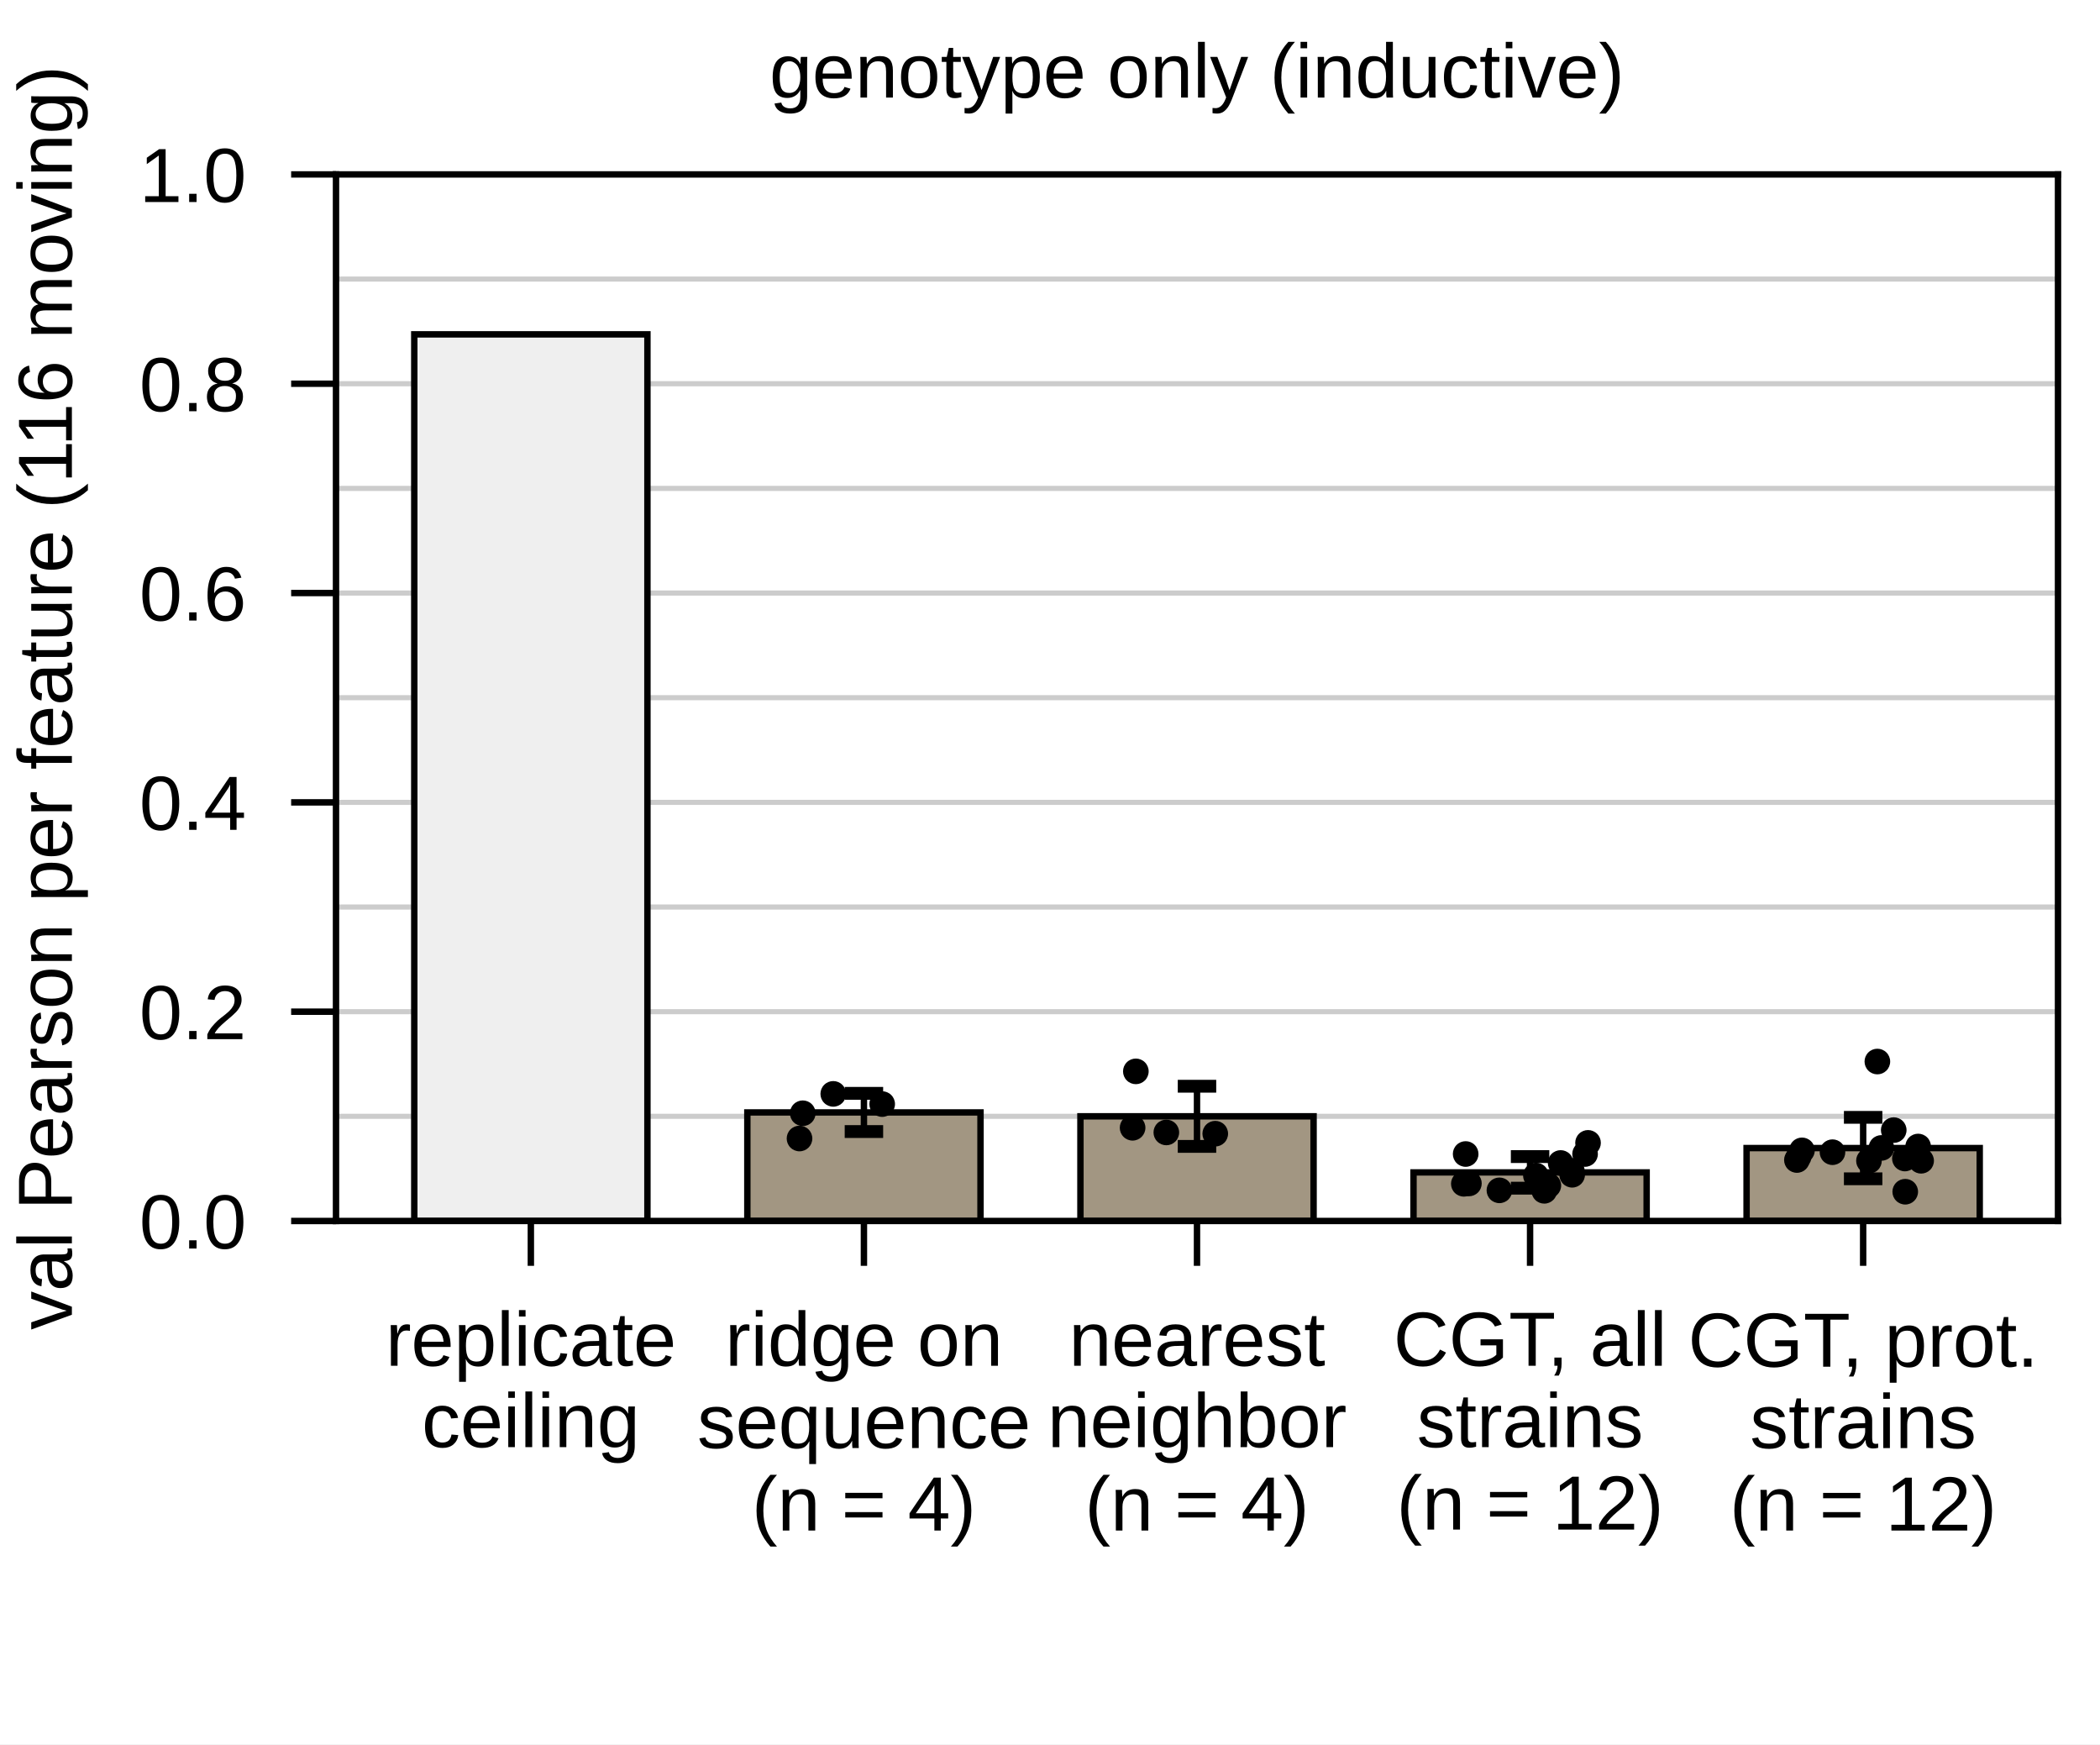
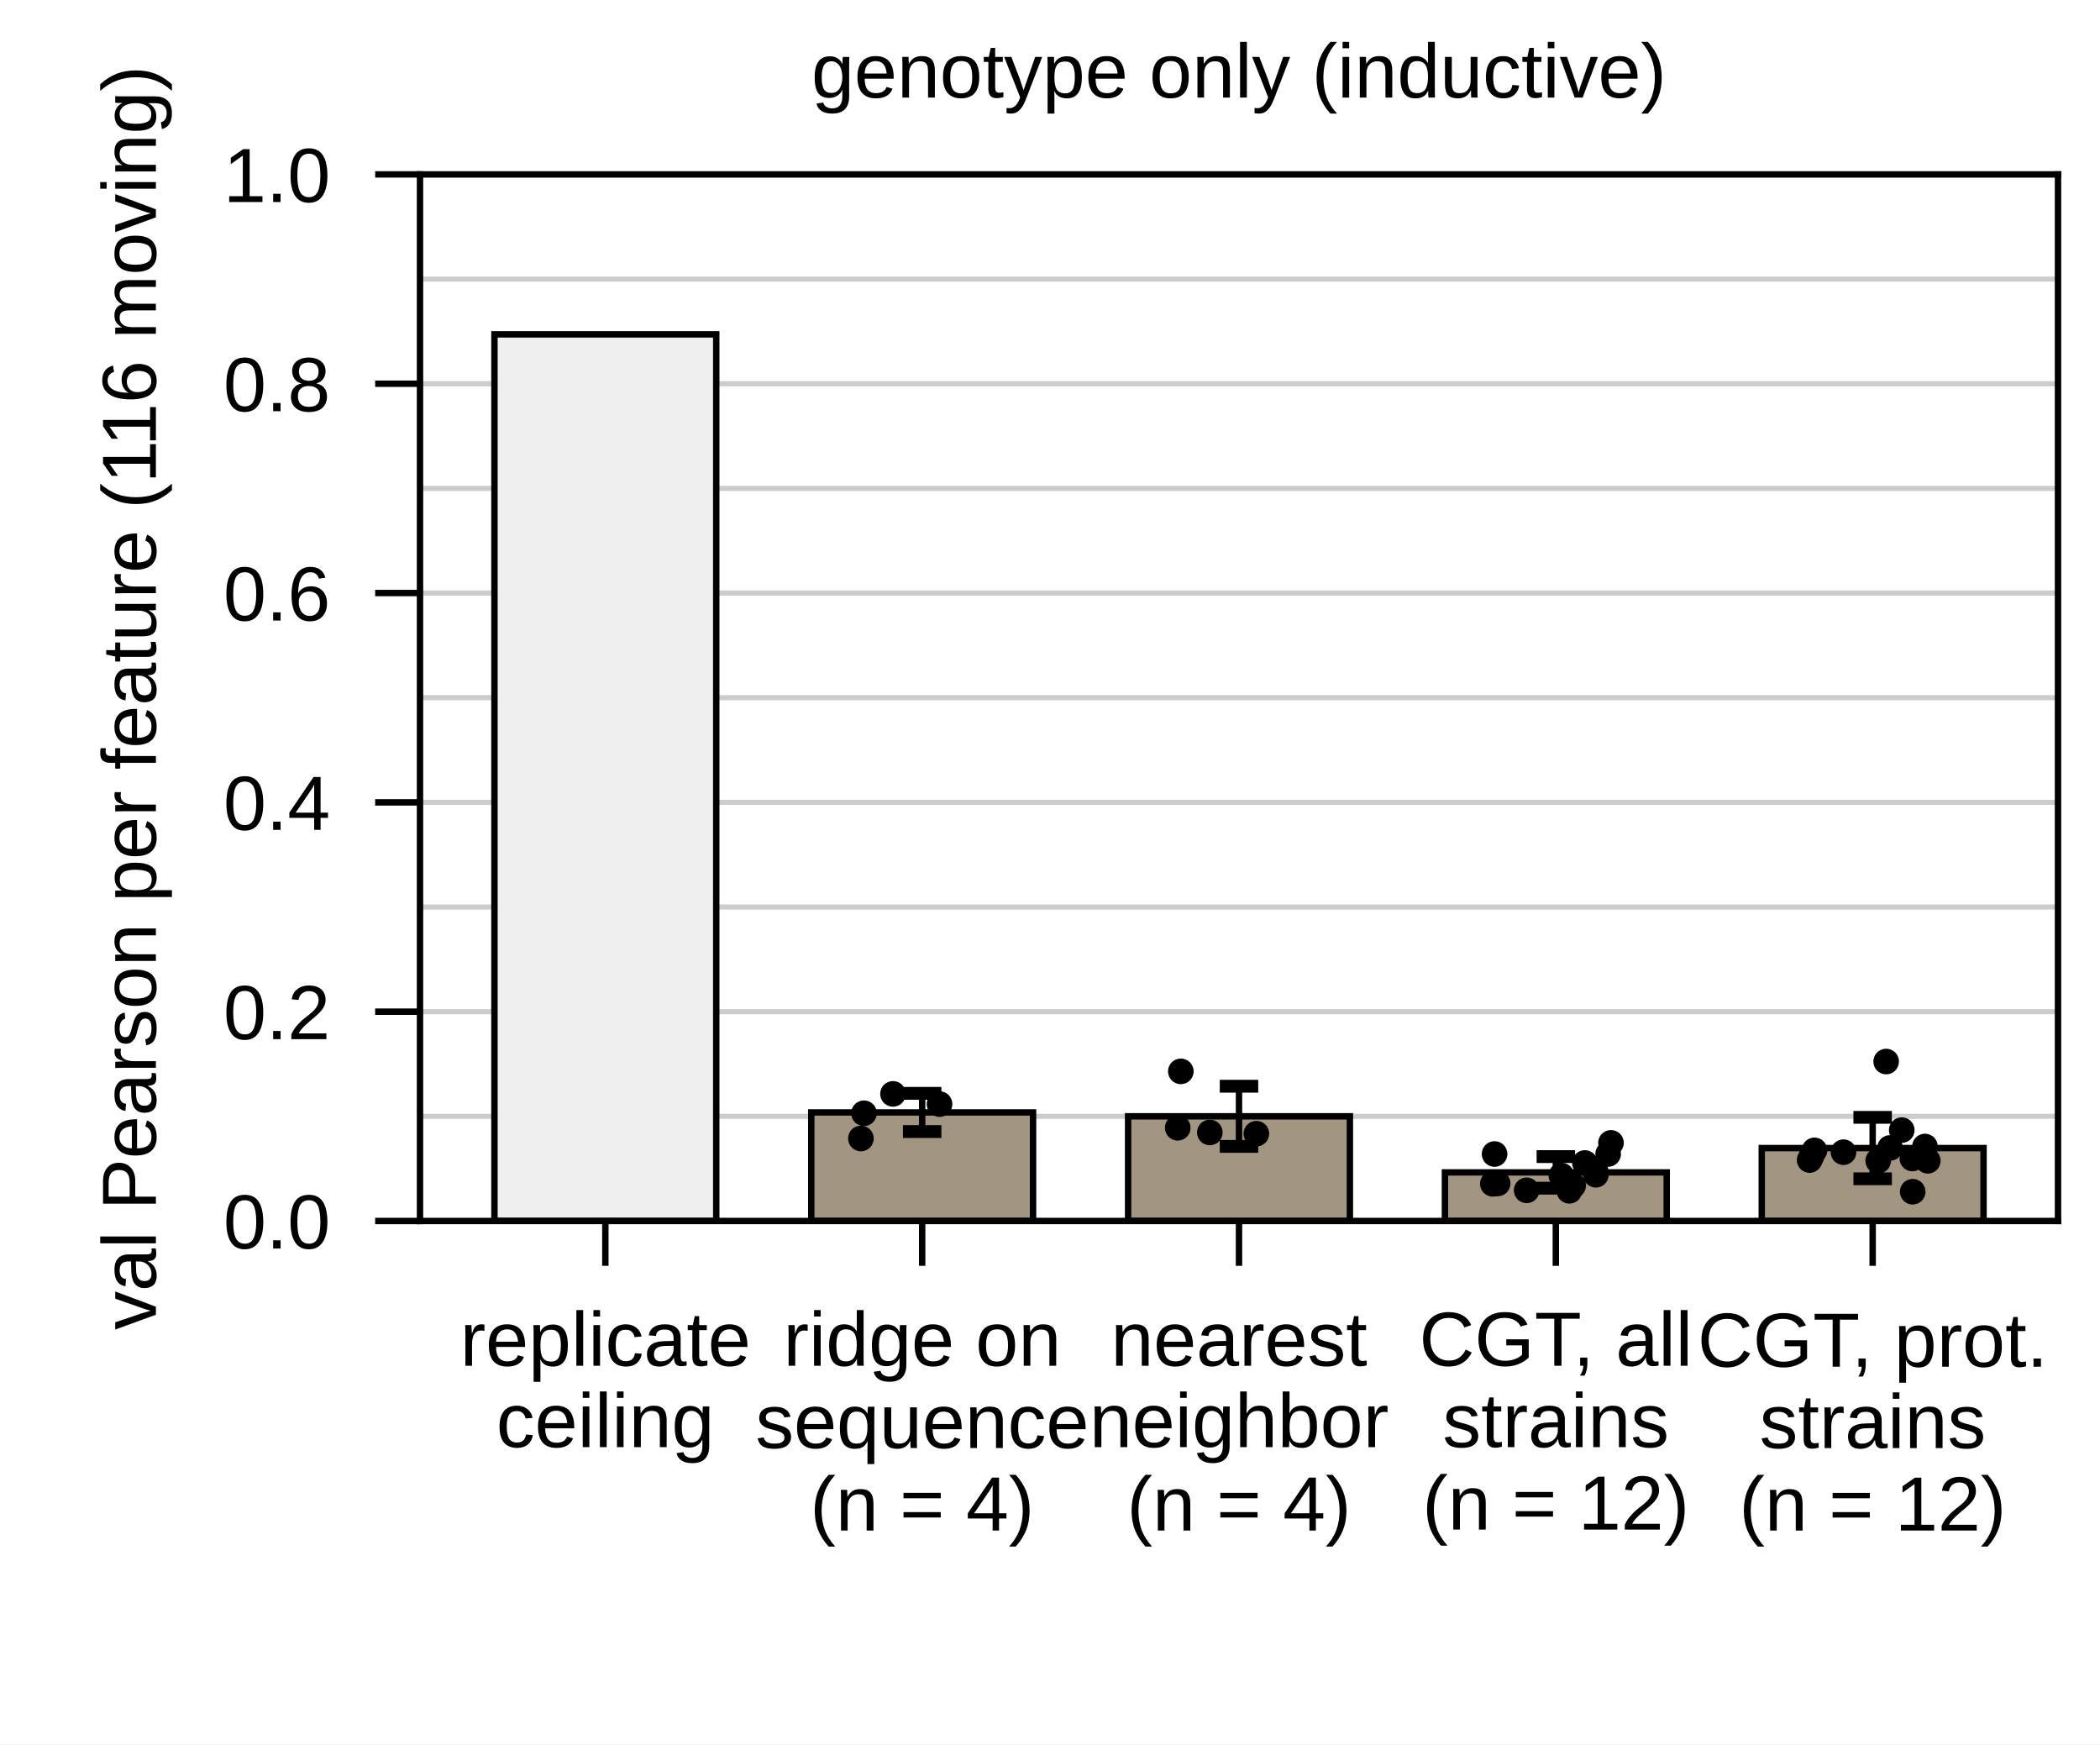
<svg xmlns="http://www.w3.org/2000/svg" xmlns:xlink="http://www.w3.org/1999/xlink" width="227.559" height="188.976" viewBox="0 0 227.559 188.976" version="1.1">
  <g transform="scale(1.388889)">
    <defs>
      <style type="text/css">*{stroke-linejoin: round; stroke-linecap: butt}</style>
    </defs>
    <g id="figure_1">
      <g id="patch_1">
        <path d="M 0 136.063  L 163.843 136.063  L 163.843 0  L 0 0  z " style="fill: #ffffff" />
      </g>
      <g id="axes_1">
        <g id="patch_2">
-           <path d="M 26.215 95.244  L 160.566 95.244  L 160.566 13.606  L 26.215 13.606  z " style="fill: #ffffff" />
+           <path d="M 32.769 95.244  L 160.566 95.244  L 160.566 13.606  L 32.769 13.606  z " style="fill: #ffffff" />
        </g>
        <g id="matplotlib.axis_1">
          <g id="xtick_1">
            <g id="line2d_1">
              <defs>
                <path id="ma69605274e" d="M 0 0  L 0 3.5  " style="stroke: #000000; stroke-width: 0.5" />
              </defs>
              <g>
-                 <use xlink:href="#ma69605274e" x="41.417" y="95.244" style="stroke: #000000; stroke-width: 0.5" />
+                 <use xlink:href="#ma69605274e" x="47.229" y="95.244" style="stroke: #000000; stroke-width: 0.5" />
              </g>
            </g>
            <g id="text_1">
-               <text style="font-size: 6px; font-family: 'Arial'" transform="translate(30.07839 106.5388)">replicate</text>
-               <text style="font-size: 6px; font-family: 'Arial'" transform="translate(32.91245 112.8849)">ceiling</text>
+               <text style="font-size: 6px; font-family: 'Arial'" transform="translate(35.89052 106.5388)">replicate</text>
+               <text style="font-size: 6px; font-family: 'Arial'" transform="translate(38.72458 112.8849)">ceiling</text>
            </g>
          </g>
          <g id="xtick_2">
            <g id="line2d_2">
              <g>
-                 <use xlink:href="#ma69605274e" x="67.404" y="95.244" style="stroke: #000000; stroke-width: 0.5" />
+                 <use xlink:href="#ma69605274e" x="71.948" y="95.244" style="stroke: #000000; stroke-width: 0.5" />
              </g>
            </g>
            <g id="text_2">
-               <text style="font-size: 6px; font-family: 'Arial'" transform="translate(56.5633 106.5388)">ridge on</text>
-               <text style="font-size: 6px; font-family: 'Arial'" transform="translate(54.39392 112.9552)">sequence</text>
-               <text style="font-size: 6px; font-family: 'Arial'" transform="translate(58.65017 119.3891)">(n = 4)</text>
+               <text style="font-size: 6px; font-family: 'Arial'" transform="translate(61.10779 106.5388)">ridge on</text>
+               <text style="font-size: 6px; font-family: 'Arial'" transform="translate(58.93841 112.9552)">sequence</text>
+               <text style="font-size: 6px; font-family: 'Arial'" transform="translate(63.19466 119.3891)">(n = 4)</text>
            </g>
          </g>
          <g id="xtick_3">
            <g id="line2d_3">
              <g>
-                 <use xlink:href="#ma69605274e" x="93.39" y="95.244" style="stroke: #000000; stroke-width: 0.5" />
+                 <use xlink:href="#ma69605274e" x="96.667" y="95.244" style="stroke: #000000; stroke-width: 0.5" />
              </g>
            </g>
            <g id="text_3">
-               <text style="font-size: 6px; font-family: 'Arial'" transform="translate(83.38477 106.5388)">nearest</text>
-               <text style="font-size: 6px; font-family: 'Arial'" transform="translate(81.71508 112.8849)">neighbor</text>
-               <text style="font-size: 6px; font-family: 'Arial'" transform="translate(84.6368 119.3891)">(n = 4)</text>
+               <text style="font-size: 6px; font-family: 'Arial'" transform="translate(86.66162 106.5388)">nearest</text>
+               <text style="font-size: 6px; font-family: 'Arial'" transform="translate(84.99193 112.8849)">neighbor</text>
+               <text style="font-size: 6px; font-family: 'Arial'" transform="translate(87.91365 119.3891)">(n = 4)</text>
            </g>
          </g>
          <g id="xtick_4">
            <g id="line2d_4">
              <g>
-                 <use xlink:href="#ma69605274e" x="119.377" y="95.244" style="stroke: #000000; stroke-width: 0.5" />
+                 <use xlink:href="#ma69605274e" x="121.386" y="95.244" style="stroke: #000000; stroke-width: 0.5" />
              </g>
            </g>
            <g id="text_4">
-               <text style="font-size: 6px; font-family: 'Arial'" transform="translate(108.71 106.5388)">CGT, all</text>
-               <text style="font-size: 6px; font-family: 'Arial'" transform="translate(110.5414 112.8849)">strains</text>
-               <text style="font-size: 6px; font-family: 'Arial'" transform="translate(108.9551 119.3188)">(n = 12)</text>
+               <text style="font-size: 6px; font-family: 'Arial'" transform="translate(110.7192 106.5388)">CGT, all</text>
+               <text style="font-size: 6px; font-family: 'Arial'" transform="translate(112.5506 112.8849)">strains</text>
+               <text style="font-size: 6px; font-family: 'Arial'" transform="translate(110.9644 119.3188)">(n = 12)</text>
            </g>
          </g>
          <g id="xtick_5">
            <g id="line2d_5">
              <g>
-                 <use xlink:href="#ma69605274e" x="145.363" y="95.244" style="stroke: #000000; stroke-width: 0.5" />
+                 <use xlink:href="#ma69605274e" x="146.105" y="95.244" style="stroke: #000000; stroke-width: 0.5" />
              </g>
            </g>
            <g id="text_5">
-               <text style="font-size: 6px; font-family: 'Arial'" transform="translate(131.6957 106.6119)">CGT, prot.</text>
-               <text style="font-size: 6px; font-family: 'Arial'" transform="translate(136.528 112.958)">strains</text>
-               <text style="font-size: 6px; font-family: 'Arial'" transform="translate(134.9418 119.3919)">(n = 12)</text>
+               <text style="font-size: 6px; font-family: 'Arial'" transform="translate(132.4372 106.6119)">CGT, prot.</text>
+               <text style="font-size: 6px; font-family: 'Arial'" transform="translate(137.2696 112.958)">strains</text>
+               <text style="font-size: 6px; font-family: 'Arial'" transform="translate(135.6833 119.3919)">(n = 12)</text>
            </g>
          </g>
        </g>
        <g id="matplotlib.axis_2">
          <g id="ytick_1">
            <g id="line2d_6">
-               <path d="M 26.215 95.244  L 160.566 95.244  " clip-path="url(#p62080f7c80)" style="fill: none; stroke: #cccccc; stroke-width: 0.4; stroke-linecap: square" />
+               <path d="M 32.769 95.244  L 160.566 95.244  " clip-path="url(#p0fb8926b58)" style="fill: none; stroke: #cccccc; stroke-width: 0.4; stroke-linecap: square" />
            </g>
            <g id="line2d_7">
              <defs>
                <path id="mecbcf6daf4" d="M 0 0  L -3.5 0  " style="stroke: #000000; stroke-width: 0.5" />
              </defs>
              <g>
-                 <use xlink:href="#mecbcf6daf4" x="26.215" y="95.244" style="stroke: #000000; stroke-width: 0.5" />
+                 <use xlink:href="#mecbcf6daf4" x="32.769" y="95.244" style="stroke: #000000; stroke-width: 0.5" />
              </g>
            </g>
            <g id="text_6">
-               <text style="font-size: 6px; font-family: 'Arial'; text-anchor: end" x="19.215" y="97.391" transform="rotate(-0 19.2148 97.39144)">0.0</text>
+               <text style="font-size: 6px; font-family: 'Arial'; text-anchor: end" x="25.769" y="97.391" transform="rotate(-0 25.7685 97.39144)">0.0</text>
            </g>
          </g>
          <g id="ytick_2">
            <g id="line2d_8">
-               <path d="M 26.215 78.917  L 160.566 78.917  " clip-path="url(#p62080f7c80)" style="fill: none; stroke: #cccccc; stroke-width: 0.4; stroke-linecap: square" />
+               <path d="M 32.769 78.917  L 160.566 78.917  " clip-path="url(#p0fb8926b58)" style="fill: none; stroke: #cccccc; stroke-width: 0.4; stroke-linecap: square" />
            </g>
            <g id="line2d_9">
              <g>
-                 <use xlink:href="#mecbcf6daf4" x="26.215" y="78.917" style="stroke: #000000; stroke-width: 0.5" />
+                 <use xlink:href="#mecbcf6daf4" x="32.769" y="78.917" style="stroke: #000000; stroke-width: 0.5" />
              </g>
            </g>
            <g id="text_7">
-               <text style="font-size: 6px; font-family: 'Arial'; text-anchor: end" x="19.215" y="81.064" transform="rotate(-0 19.2148 81.06388)">0.2</text>
+               <text style="font-size: 6px; font-family: 'Arial'; text-anchor: end" x="25.769" y="81.064" transform="rotate(-0 25.7685 81.06388)">0.2</text>
            </g>
          </g>
          <g id="ytick_3">
            <g id="line2d_10">
-               <path d="M 26.215 62.589  L 160.566 62.589  " clip-path="url(#p62080f7c80)" style="fill: none; stroke: #cccccc; stroke-width: 0.4; stroke-linecap: square" />
+               <path d="M 32.769 62.589  L 160.566 62.589  " clip-path="url(#p0fb8926b58)" style="fill: none; stroke: #cccccc; stroke-width: 0.4; stroke-linecap: square" />
            </g>
            <g id="line2d_11">
              <g>
-                 <use xlink:href="#mecbcf6daf4" x="26.215" y="62.589" style="stroke: #000000; stroke-width: 0.5" />
+                 <use xlink:href="#mecbcf6daf4" x="32.769" y="62.589" style="stroke: #000000; stroke-width: 0.5" />
              </g>
            </g>
            <g id="text_8">
-               <text style="font-size: 6px; font-family: 'Arial'; text-anchor: end" x="19.215" y="64.736" transform="rotate(-0 19.2148 64.73632)">0.4</text>
+               <text style="font-size: 6px; font-family: 'Arial'; text-anchor: end" x="25.769" y="64.736" transform="rotate(-0 25.7685 64.73632)">0.4</text>
            </g>
          </g>
          <g id="ytick_4">
            <g id="line2d_12">
-               <path d="M 26.215 46.261  L 160.566 46.261  " clip-path="url(#p62080f7c80)" style="fill: none; stroke: #cccccc; stroke-width: 0.4; stroke-linecap: square" />
+               <path d="M 32.769 46.261  L 160.566 46.261  " clip-path="url(#p0fb8926b58)" style="fill: none; stroke: #cccccc; stroke-width: 0.4; stroke-linecap: square" />
            </g>
            <g id="line2d_13">
              <g>
-                 <use xlink:href="#mecbcf6daf4" x="26.215" y="46.261" style="stroke: #000000; stroke-width: 0.5" />
+                 <use xlink:href="#mecbcf6daf4" x="32.769" y="46.261" style="stroke: #000000; stroke-width: 0.5" />
              </g>
            </g>
            <g id="text_9">
-               <text style="font-size: 6px; font-family: 'Arial'; text-anchor: end" x="19.215" y="48.409" transform="rotate(-0 19.2148 48.40876)">0.6</text>
+               <text style="font-size: 6px; font-family: 'Arial'; text-anchor: end" x="25.769" y="48.409" transform="rotate(-0 25.7685 48.40876)">0.6</text>
            </g>
          </g>
          <g id="ytick_5">
            <g id="line2d_14">
-               <path d="M 26.215 29.934  L 160.566 29.934  " clip-path="url(#p62080f7c80)" style="fill: none; stroke: #cccccc; stroke-width: 0.4; stroke-linecap: square" />
+               <path d="M 32.769 29.934  L 160.566 29.934  " clip-path="url(#p0fb8926b58)" style="fill: none; stroke: #cccccc; stroke-width: 0.4; stroke-linecap: square" />
            </g>
            <g id="line2d_15">
              <g>
-                 <use xlink:href="#mecbcf6daf4" x="26.215" y="29.934" style="stroke: #000000; stroke-width: 0.5" />
+                 <use xlink:href="#mecbcf6daf4" x="32.769" y="29.934" style="stroke: #000000; stroke-width: 0.5" />
              </g>
            </g>
            <g id="text_10">
-               <text style="font-size: 6px; font-family: 'Arial'; text-anchor: end" x="19.215" y="32.081" transform="rotate(-0 19.2148 32.0812)">0.8</text>
+               <text style="font-size: 6px; font-family: 'Arial'; text-anchor: end" x="25.769" y="32.081" transform="rotate(-0 25.7685 32.0812)">0.8</text>
            </g>
          </g>
          <g id="ytick_6">
            <g id="line2d_16">
-               <path d="M 26.215 13.606  L 160.566 13.606  " clip-path="url(#p62080f7c80)" style="fill: none; stroke: #cccccc; stroke-width: 0.4; stroke-linecap: square" />
+               <path d="M 32.769 13.606  L 160.566 13.606  " clip-path="url(#p0fb8926b58)" style="fill: none; stroke: #cccccc; stroke-width: 0.4; stroke-linecap: square" />
            </g>
            <g id="line2d_17">
              <g>
-                 <use xlink:href="#mecbcf6daf4" x="26.215" y="13.606" style="stroke: #000000; stroke-width: 0.5" />
+                 <use xlink:href="#mecbcf6daf4" x="32.769" y="13.606" style="stroke: #000000; stroke-width: 0.5" />
              </g>
            </g>
            <g id="text_11">
-               <text style="font-size: 6px; font-family: 'Arial'; text-anchor: end" x="19.215" y="15.754" transform="rotate(-0 19.2148 15.75364)">1.0</text>
+               <text style="font-size: 6px; font-family: 'Arial'; text-anchor: end" x="25.769" y="15.754" transform="rotate(-0 25.7685 15.75364)">1.0</text>
            </g>
          </g>
          <g id="ytick_7">
            <g id="line2d_18">
-               <path d="M 26.215 87.08  L 160.566 87.08  " clip-path="url(#p62080f7c80)" style="fill: none; stroke: #cccccc; stroke-width: 0.4; stroke-linecap: square" />
+               <path d="M 32.769 87.08  L 160.566 87.08  " clip-path="url(#p0fb8926b58)" style="fill: none; stroke: #cccccc; stroke-width: 0.4; stroke-linecap: square" />
            </g>
            <g id="line2d_19" />
          </g>
          <g id="ytick_8">
            <g id="line2d_20">
-               <path d="M 26.215 70.753  L 160.566 70.753  " clip-path="url(#p62080f7c80)" style="fill: none; stroke: #cccccc; stroke-width: 0.4; stroke-linecap: square" />
+               <path d="M 32.769 70.753  L 160.566 70.753  " clip-path="url(#p0fb8926b58)" style="fill: none; stroke: #cccccc; stroke-width: 0.4; stroke-linecap: square" />
            </g>
            <g id="line2d_21" />
          </g>
          <g id="ytick_9">
            <g id="line2d_22">
-               <path d="M 26.215 54.425  L 160.566 54.425  " clip-path="url(#p62080f7c80)" style="fill: none; stroke: #cccccc; stroke-width: 0.4; stroke-linecap: square" />
+               <path d="M 32.769 54.425  L 160.566 54.425  " clip-path="url(#p0fb8926b58)" style="fill: none; stroke: #cccccc; stroke-width: 0.4; stroke-linecap: square" />
            </g>
            <g id="line2d_23" />
          </g>
          <g id="ytick_10">
            <g id="line2d_24">
-               <path d="M 26.215 38.098  L 160.566 38.098  " clip-path="url(#p62080f7c80)" style="fill: none; stroke: #cccccc; stroke-width: 0.4; stroke-linecap: square" />
+               <path d="M 32.769 38.098  L 160.566 38.098  " clip-path="url(#p0fb8926b58)" style="fill: none; stroke: #cccccc; stroke-width: 0.4; stroke-linecap: square" />
            </g>
            <g id="line2d_25" />
          </g>
          <g id="ytick_11">
            <g id="line2d_26">
-               <path d="M 26.215 21.77  L 160.566 21.77  " clip-path="url(#p62080f7c80)" style="fill: none; stroke: #cccccc; stroke-width: 0.4; stroke-linecap: square" />
+               <path d="M 32.769 21.77  L 160.566 21.77  " clip-path="url(#p0fb8926b58)" style="fill: none; stroke: #cccccc; stroke-width: 0.4; stroke-linecap: square" />
            </g>
            <g id="line2d_27" />
          </g>
          <g id="text_12">
-             <text style="font-size: 6px; font-family: 'Arial'; text-anchor: middle" x="5.612" y="54.425" transform="rotate(-90 5.611991 54.4252)">val Pearson per feature (116 moving)</text>
+             <text style="font-size: 6px; font-family: 'Arial'; text-anchor: middle" x="12.166" y="54.425" transform="rotate(-90 12.16569 54.4252)">val Pearson per feature (116 moving)</text>
          </g>
        </g>
        <g id="patch_3">
-           <path d="M 32.322 95.244  L 50.512 95.244  L 50.512 26.082  L 32.322 26.082  z " clip-path="url(#p62080f7c80)" style="fill: #efefef; stroke: #000000; stroke-width: 0.5; stroke-linejoin: miter" />
+           <path d="M 38.577 95.244  L 55.881 95.244  L 55.881 26.082  L 38.577 26.082  z " clip-path="url(#p0fb8926b58)" style="fill: #efefef; stroke: #000000; stroke-width: 0.5; stroke-linejoin: miter" />
        </g>
        <g id="patch_4">
-           <path d="M 58.308 95.244  L 76.499 95.244  L 76.499 86.776  L 58.308 86.776  z " clip-path="url(#p62080f7c80)" style="fill: #a29682; stroke: #000000; stroke-width: 0.5; stroke-linejoin: miter" />
+           <path d="M 63.296 95.244  L 80.6 95.244  L 80.6 86.776  L 63.296 86.776  z " clip-path="url(#p0fb8926b58)" style="fill: #a29682; stroke: #000000; stroke-width: 0.5; stroke-linejoin: miter" />
        </g>
        <g id="patch_5">
-           <path d="M 84.295 95.244  L 102.486 95.244  L 102.486 87.079  L 84.295 87.079  z " clip-path="url(#p62080f7c80)" style="fill: #a29682; stroke: #000000; stroke-width: 0.5; stroke-linejoin: miter" />
+           <path d="M 88.015 95.244  L 105.319 95.244  L 105.319 87.079  L 88.015 87.079  z " clip-path="url(#p0fb8926b58)" style="fill: #a29682; stroke: #000000; stroke-width: 0.5; stroke-linejoin: miter" />
        </g>
        <g id="patch_6">
-           <path d="M 110.282 95.244  L 128.472 95.244  L 128.472 91.454  L 110.282 91.454  z " clip-path="url(#p62080f7c80)" style="fill: #a29682; stroke: #000000; stroke-width: 0.5; stroke-linejoin: miter" />
+           <path d="M 112.734 95.244  L 130.038 95.244  L 130.038 91.454  L 112.734 91.454  z " clip-path="url(#p0fb8926b58)" style="fill: #a29682; stroke: #000000; stroke-width: 0.5; stroke-linejoin: miter" />
        </g>
        <g id="patch_7">
-           <path d="M 136.268 95.244  L 154.459 95.244  L 154.459 89.557  L 136.268 89.557  z " clip-path="url(#p62080f7c80)" style="fill: #a29682; stroke: #000000; stroke-width: 0.5; stroke-linejoin: miter" />
+           <path d="M 137.453 95.244  L 154.757 95.244  L 154.757 89.557  L 137.453 89.557  z " clip-path="url(#p0fb8926b58)" style="fill: #a29682; stroke: #000000; stroke-width: 0.5; stroke-linejoin: miter" />
        </g>
        <g id="patch_8">
-           <path d="M 26.215 95.244  L 26.215 13.606  " style="fill: none; stroke: #000000; stroke-width: 0.5; stroke-linejoin: miter; stroke-linecap: square" />
+           <path d="M 32.769 95.244  L 32.769 13.606  " style="fill: none; stroke: #000000; stroke-width: 0.5; stroke-linejoin: miter; stroke-linecap: square" />
        </g>
        <g id="patch_9">
          <path d="M 160.566 95.244  L 160.566 13.606  " style="fill: none; stroke: #000000; stroke-width: 0.5; stroke-linejoin: miter; stroke-linecap: square" />
        </g>
        <g id="patch_10">
-           <path d="M 26.215 95.244  L 160.566 95.244  " style="fill: none; stroke: #000000; stroke-width: 0.5; stroke-linejoin: miter; stroke-linecap: square" />
+           <path d="M 32.769 95.244  L 160.566 95.244  " style="fill: none; stroke: #000000; stroke-width: 0.5; stroke-linejoin: miter; stroke-linecap: square" />
        </g>
        <g id="patch_11">
-           <path d="M 26.215 13.606  L 160.566 13.606  " style="fill: none; stroke: #000000; stroke-width: 0.5; stroke-linejoin: miter; stroke-linecap: square" />
+           <path d="M 32.769 13.606  L 160.566 13.606  " style="fill: none; stroke: #000000; stroke-width: 0.5; stroke-linejoin: miter; stroke-linecap: square" />
        </g>
        <g id="LineCollection_1">
-           <path d="M 67.404 88.266  L 67.404 85.286  " clip-path="url(#p62080f7c80)" style="fill: none; stroke: #000000; stroke-width: 0.5" />
+           <path d="M 71.948 88.266  L 71.948 85.286  " clip-path="url(#p0fb8926b58)" style="fill: none; stroke: #000000; stroke-width: 0.5" />
        </g>
        <g id="line2d_28">
          <defs>
            <path id="m9142db67ed" d="M 1.5 0  L -1.5 -0  " style="stroke: #000000" />
          </defs>
-           <g clip-path="url(#p62080f7c80)">
-             <use xlink:href="#m9142db67ed" x="67.404" y="88.266" style="fill: #1f77b4; stroke: #000000" />
+           <g clip-path="url(#p0fb8926b58)">
+             <use xlink:href="#m9142db67ed" x="71.948" y="88.266" style="fill: #1f77b4; stroke: #000000" />
          </g>
        </g>
        <g id="line2d_29">
-           <g clip-path="url(#p62080f7c80)">
-             <use xlink:href="#m9142db67ed" x="67.404" y="85.286" style="fill: #1f77b4; stroke: #000000" />
+           <g clip-path="url(#p0fb8926b58)">
+             <use xlink:href="#m9142db67ed" x="71.948" y="85.286" style="fill: #1f77b4; stroke: #000000" />
          </g>
        </g>
        <g id="LineCollection_2">
-           <path d="M 93.39 89.425  L 93.39 84.733  " clip-path="url(#p62080f7c80)" style="fill: none; stroke: #000000; stroke-width: 0.5" />
+           <path d="M 96.667 89.425  L 96.667 84.733  " clip-path="url(#p0fb8926b58)" style="fill: none; stroke: #000000; stroke-width: 0.5" />
        </g>
        <g id="line2d_30">
-           <g clip-path="url(#p62080f7c80)">
-             <use xlink:href="#m9142db67ed" x="93.39" y="89.425" style="fill: #1f77b4; stroke: #000000" />
+           <g clip-path="url(#p0fb8926b58)">
+             <use xlink:href="#m9142db67ed" x="96.667" y="89.425" style="fill: #1f77b4; stroke: #000000" />
          </g>
        </g>
        <g id="line2d_31">
-           <g clip-path="url(#p62080f7c80)">
-             <use xlink:href="#m9142db67ed" x="93.39" y="84.733" style="fill: #1f77b4; stroke: #000000" />
+           <g clip-path="url(#p0fb8926b58)">
+             <use xlink:href="#m9142db67ed" x="96.667" y="84.733" style="fill: #1f77b4; stroke: #000000" />
          </g>
        </g>
        <g id="LineCollection_3">
-           <path d="M 119.377 92.685  L 119.377 90.222  " clip-path="url(#p62080f7c80)" style="fill: none; stroke: #000000; stroke-width: 0.5" />
+           <path d="M 121.386 92.685  L 121.386 90.222  " clip-path="url(#p0fb8926b58)" style="fill: none; stroke: #000000; stroke-width: 0.5" />
        </g>
        <g id="line2d_32">
-           <g clip-path="url(#p62080f7c80)">
-             <use xlink:href="#m9142db67ed" x="119.377" y="92.685" style="fill: #1f77b4; stroke: #000000" />
+           <g clip-path="url(#p0fb8926b58)">
+             <use xlink:href="#m9142db67ed" x="121.386" y="92.685" style="fill: #1f77b4; stroke: #000000" />
          </g>
        </g>
        <g id="line2d_33">
-           <g clip-path="url(#p62080f7c80)">
-             <use xlink:href="#m9142db67ed" x="119.377" y="90.222" style="fill: #1f77b4; stroke: #000000" />
+           <g clip-path="url(#p0fb8926b58)">
+             <use xlink:href="#m9142db67ed" x="121.386" y="90.222" style="fill: #1f77b4; stroke: #000000" />
          </g>
        </g>
        <g id="LineCollection_4">
-           <path d="M 145.363 91.953  L 145.363 87.16  " clip-path="url(#p62080f7c80)" style="fill: none; stroke: #000000; stroke-width: 0.5" />
+           <path d="M 146.105 91.953  L 146.105 87.16  " clip-path="url(#p0fb8926b58)" style="fill: none; stroke: #000000; stroke-width: 0.5" />
        </g>
        <g id="line2d_34">
-           <g clip-path="url(#p62080f7c80)">
-             <use xlink:href="#m9142db67ed" x="145.363" y="91.953" style="fill: #1f77b4; stroke: #000000" />
+           <g clip-path="url(#p0fb8926b58)">
+             <use xlink:href="#m9142db67ed" x="146.105" y="91.953" style="fill: #1f77b4; stroke: #000000" />
          </g>
        </g>
        <g id="line2d_35">
-           <g clip-path="url(#p62080f7c80)">
-             <use xlink:href="#m9142db67ed" x="145.363" y="87.16" style="fill: #1f77b4; stroke: #000000" />
+           <g clip-path="url(#p0fb8926b58)">
+             <use xlink:href="#m9142db67ed" x="146.105" y="87.16" style="fill: #1f77b4; stroke: #000000" />
          </g>
        </g>
        <g id="text_13">
-           <text style="font-size: 6px; font-family: 'Arial'; text-anchor: middle" x="93.39" y="7.606" transform="rotate(-0 93.39024 7.606299)">genotype only (inductive)</text>
+           <text style="font-size: 6px; font-family: 'Arial'; text-anchor: middle" x="96.667" y="7.606" transform="rotate(-0 96.66709 7.606299)">genotype only (inductive)</text>
        </g>
        <g id="PathCollection_1">
          <defs>
            <path id="m77e4b9ee11" d="M 0 1  C 0.265 1 0.52 0.895 0.707 0.707  C 0.895 0.52 1 0.265 1 0  C 1 -0.265 0.895 -0.52 0.707 -0.707  C 0.52 -0.895 0.265 -1 0 -1  C -0.265 -1 -0.52 -0.895 -0.707 -0.707  C -0.895 -0.52 -1 -0.265 -1 0  C -1 0.265 -0.895 0.52 -0.707 0.707  C -0.52 0.895 -0.265 1 0 1  z " />
          </defs>
-           <g clip-path="url(#p62080f7c80)">
-             <use xlink:href="#m77e4b9ee11" x="68.827" y="86.124" />
-             <use xlink:href="#m77e4b9ee11" x="65.011" y="85.329" />
-             <use xlink:href="#m77e4b9ee11" x="62.632" y="86.84" />
-             <use xlink:href="#m77e4b9ee11" x="62.378" y="88.81" />
+           <g clip-path="url(#p0fb8926b58)">
+             <use xlink:href="#m77e4b9ee11" x="73.302" y="86.124" />
+             <use xlink:href="#m77e4b9ee11" x="69.672" y="85.329" />
+             <use xlink:href="#m77e4b9ee11" x="67.409" y="86.84" />
+             <use xlink:href="#m77e4b9ee11" x="67.168" y="88.81" />
          </g>
        </g>
        <g id="PathCollection_2">
-           <g clip-path="url(#p62080f7c80)">
-             <use xlink:href="#m77e4b9ee11" x="94.814" y="88.434" />
-             <use xlink:href="#m77e4b9ee11" x="90.997" y="88.337" />
-             <use xlink:href="#m77e4b9ee11" x="88.619" y="83.573" />
-             <use xlink:href="#m77e4b9ee11" x="88.365" y="87.973" />
+           <g clip-path="url(#p0fb8926b58)">
+             <use xlink:href="#m77e4b9ee11" x="98.021" y="88.434" />
+             <use xlink:href="#m77e4b9ee11" x="94.391" y="88.337" />
+             <use xlink:href="#m77e4b9ee11" x="92.128" y="83.573" />
+             <use xlink:href="#m77e4b9ee11" x="91.887" y="87.973" />
          </g>
        </g>
        <g id="PathCollection_3">
-           <g clip-path="url(#p62080f7c80)">
-             <use xlink:href="#m77e4b9ee11" x="120.801" y="92.479" />
-             <use xlink:href="#m77e4b9ee11" x="116.984" y="92.853" />
-             <use xlink:href="#m77e4b9ee11" x="114.605" y="92.316" />
-             <use xlink:href="#m77e4b9ee11" x="114.351" y="90.019" />
-             <use xlink:href="#m77e4b9ee11" x="122.633" y="91.326" />
-             <use xlink:href="#m77e4b9ee11" x="123.667" y="90.018" />
-             <use xlink:href="#m77e4b9ee11" x="120.485" y="92.89" />
-             <use xlink:href="#m77e4b9ee11" x="121.762" y="90.719" />
-             <use xlink:href="#m77e4b9ee11" x="119.83" y="91.696" />
-             <use xlink:href="#m77e4b9ee11" x="123.899" y="89.15" />
-             <use xlink:href="#m77e4b9ee11" x="122.66" y="91.638" />
-             <use xlink:href="#m77e4b9ee11" x="114.208" y="92.342" />
+           <g clip-path="url(#p0fb8926b58)">
+             <use xlink:href="#m77e4b9ee11" x="122.74" y="92.479" />
+             <use xlink:href="#m77e4b9ee11" x="119.11" y="92.853" />
+             <use xlink:href="#m77e4b9ee11" x="116.847" y="92.316" />
+             <use xlink:href="#m77e4b9ee11" x="116.606" y="90.019" />
+             <use xlink:href="#m77e4b9ee11" x="124.484" y="91.326" />
+             <use xlink:href="#m77e4b9ee11" x="125.467" y="90.018" />
+             <use xlink:href="#m77e4b9ee11" x="122.44" y="92.89" />
+             <use xlink:href="#m77e4b9ee11" x="123.655" y="90.719" />
+             <use xlink:href="#m77e4b9ee11" x="121.817" y="91.696" />
+             <use xlink:href="#m77e4b9ee11" x="125.688" y="89.15" />
+             <use xlink:href="#m77e4b9ee11" x="124.509" y="91.638" />
+             <use xlink:href="#m77e4b9ee11" x="116.469" y="92.342" />
          </g>
        </g>
        <g id="PathCollection_4">
-           <g clip-path="url(#p62080f7c80)">
-             <use xlink:href="#m77e4b9ee11" x="146.787" y="89.545" />
-             <use xlink:href="#m77e4b9ee11" x="142.971" y="89.878" />
-             <use xlink:href="#m77e4b9ee11" x="140.592" y="89.735" />
-             <use xlink:href="#m77e4b9ee11" x="140.338" y="90.214" />
-             <use xlink:href="#m77e4b9ee11" x="148.62" y="90.37" />
-             <use xlink:href="#m77e4b9ee11" x="149.654" y="89.435" />
-             <use xlink:href="#m77e4b9ee11" x="146.472" y="82.806" />
-             <use xlink:href="#m77e4b9ee11" x="147.749" y="88.155" />
-             <use xlink:href="#m77e4b9ee11" x="145.817" y="90.547" />
-             <use xlink:href="#m77e4b9ee11" x="149.886" y="90.547" />
-             <use xlink:href="#m77e4b9ee11" x="148.647" y="92.961" />
-             <use xlink:href="#m77e4b9ee11" x="140.195" y="90.487" />
+           <g clip-path="url(#p0fb8926b58)">
+             <use xlink:href="#m77e4b9ee11" x="147.459" y="89.545" />
+             <use xlink:href="#m77e4b9ee11" x="143.829" y="89.878" />
+             <use xlink:href="#m77e4b9ee11" x="141.566" y="89.735" />
+             <use xlink:href="#m77e4b9ee11" x="141.325" y="90.214" />
+             <use xlink:href="#m77e4b9ee11" x="149.203" y="90.37" />
+             <use xlink:href="#m77e4b9ee11" x="150.186" y="89.435" />
+             <use xlink:href="#m77e4b9ee11" x="147.159" y="82.806" />
+             <use xlink:href="#m77e4b9ee11" x="148.374" y="88.155" />
+             <use xlink:href="#m77e4b9ee11" x="146.536" y="90.547" />
+             <use xlink:href="#m77e4b9ee11" x="150.407" y="90.547" />
+             <use xlink:href="#m77e4b9ee11" x="149.228" y="92.961" />
+             <use xlink:href="#m77e4b9ee11" x="141.188" y="90.487" />
          </g>
        </g>
      </g>
    </g>
    <defs>
-       <clipPath id="p62080f7c80">
-         <rect x="26.215" y="13.606" width="134.351" height="81.638" />
+       <clipPath id="p0fb8926b58">
+         <rect x="32.769" y="13.606" width="127.797" height="81.638" />
      </clipPath>
    </defs>
  </g>
</svg>
